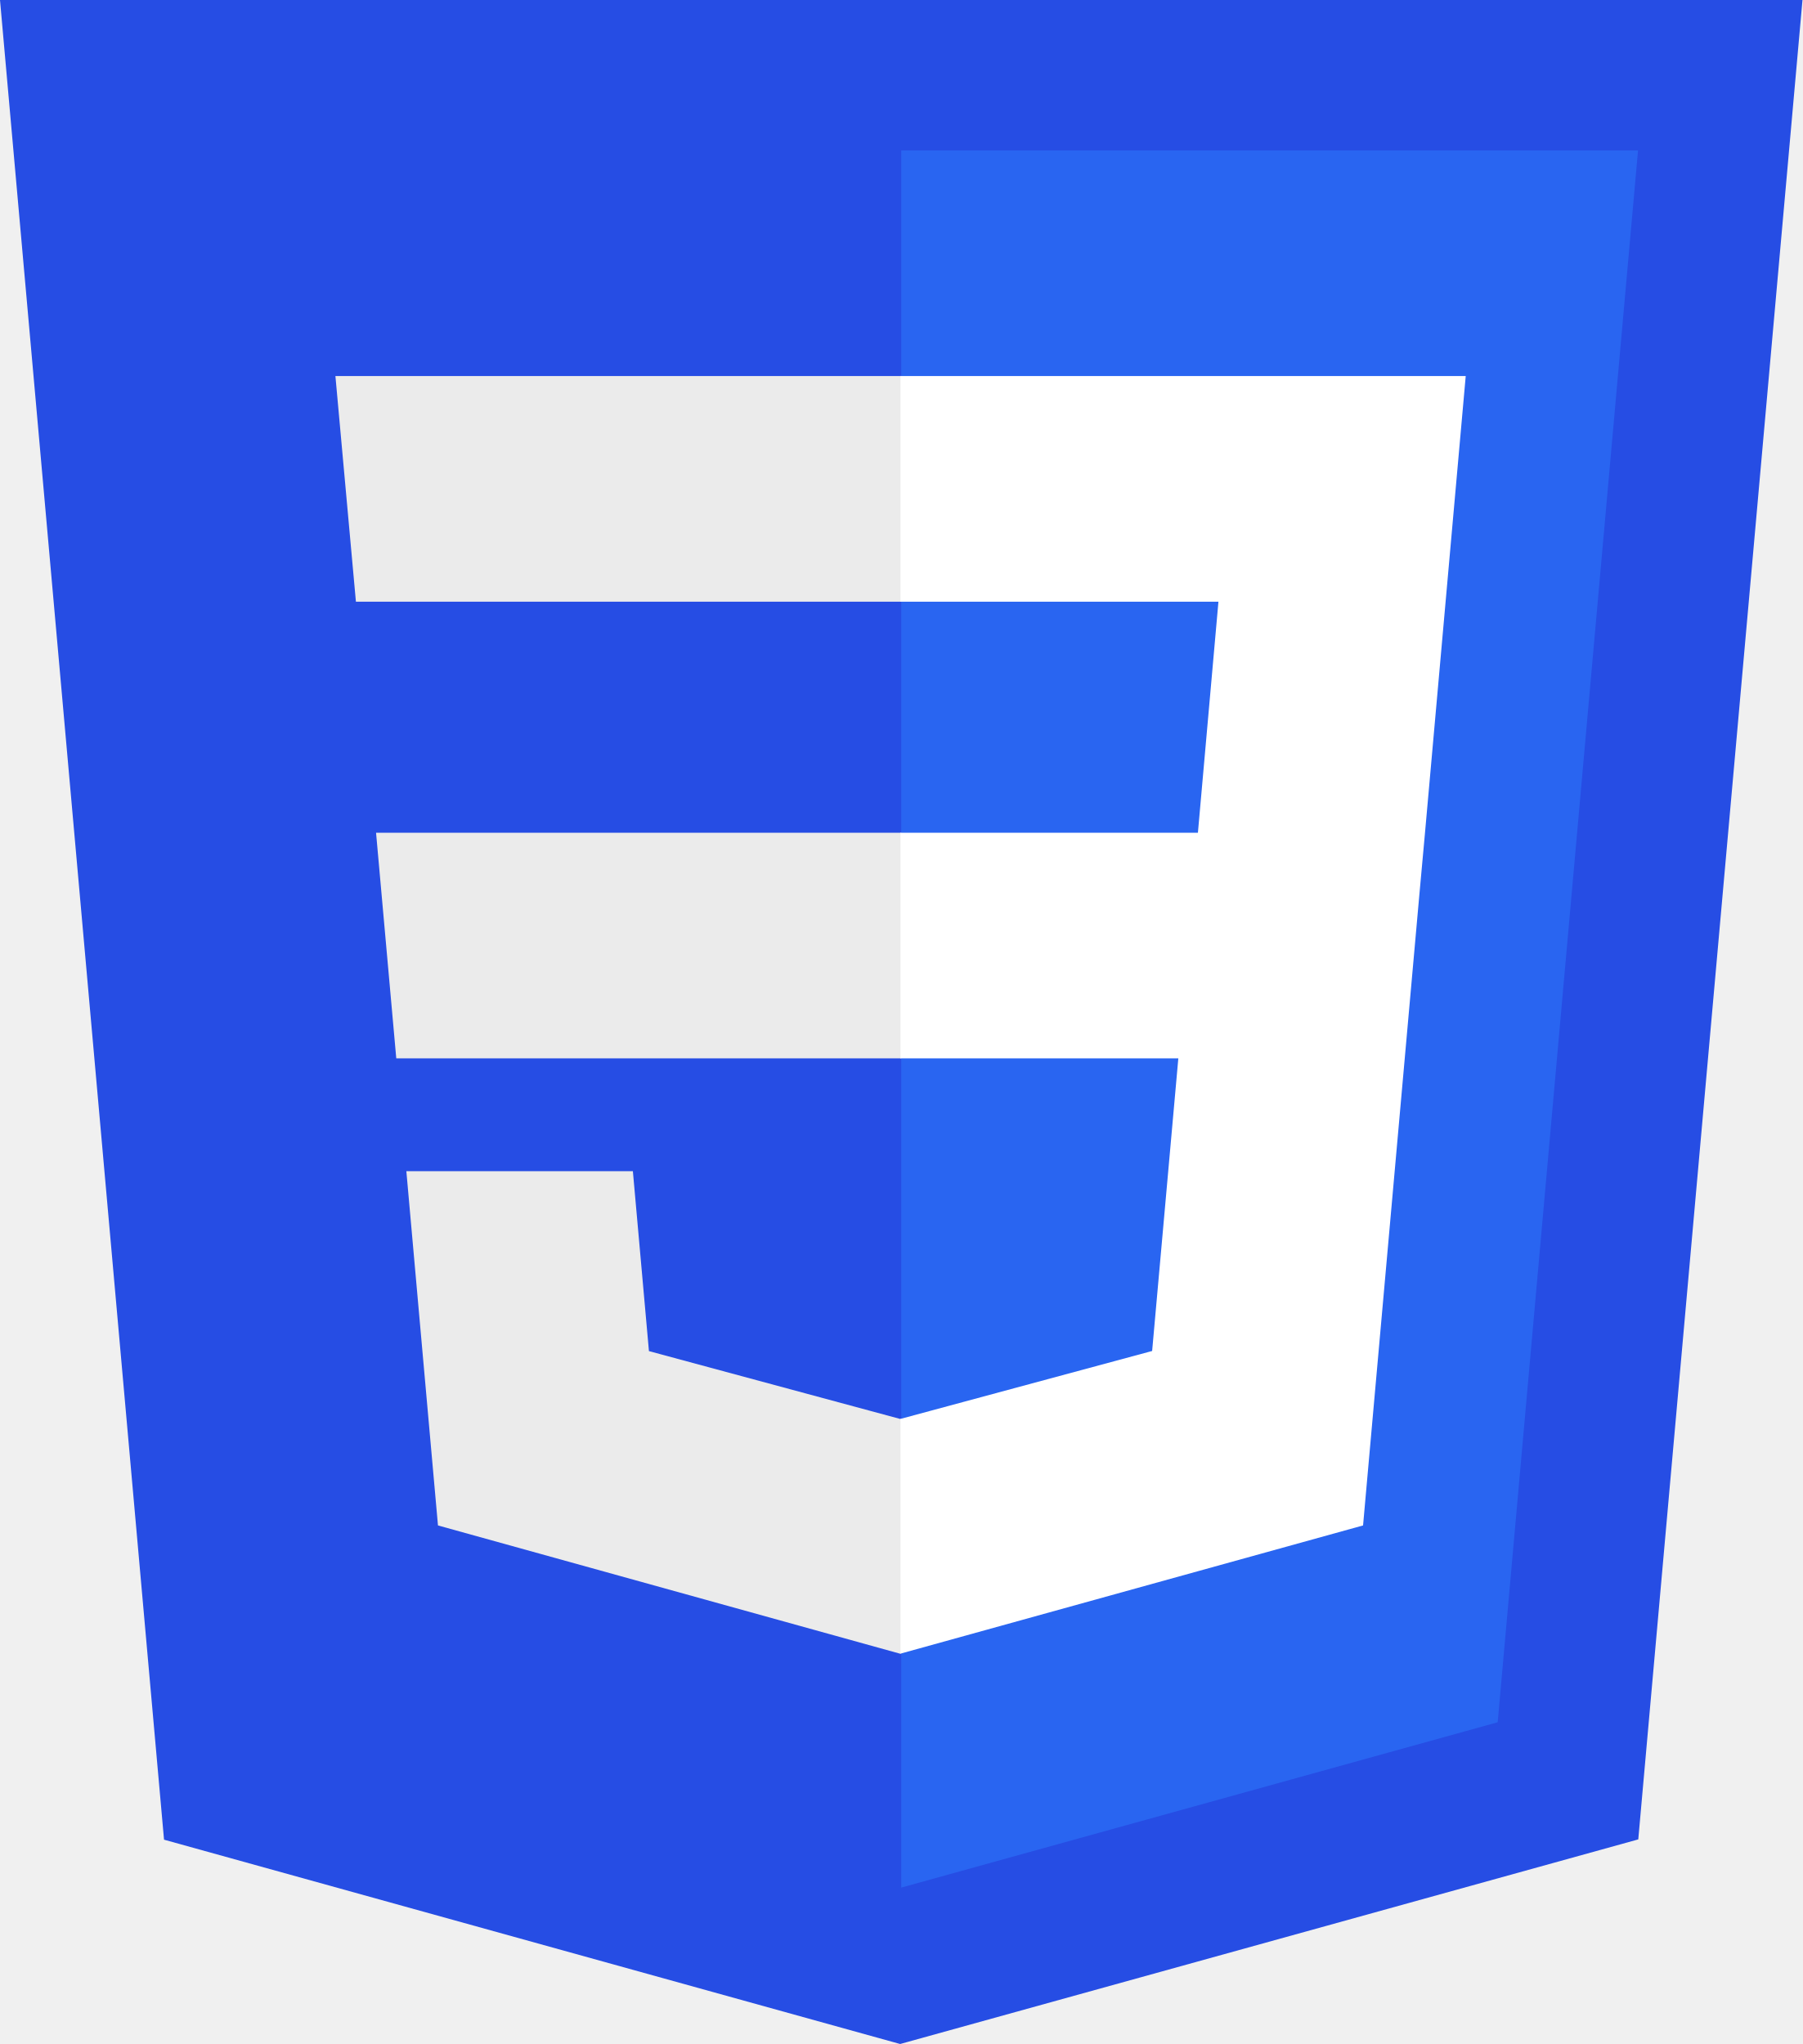
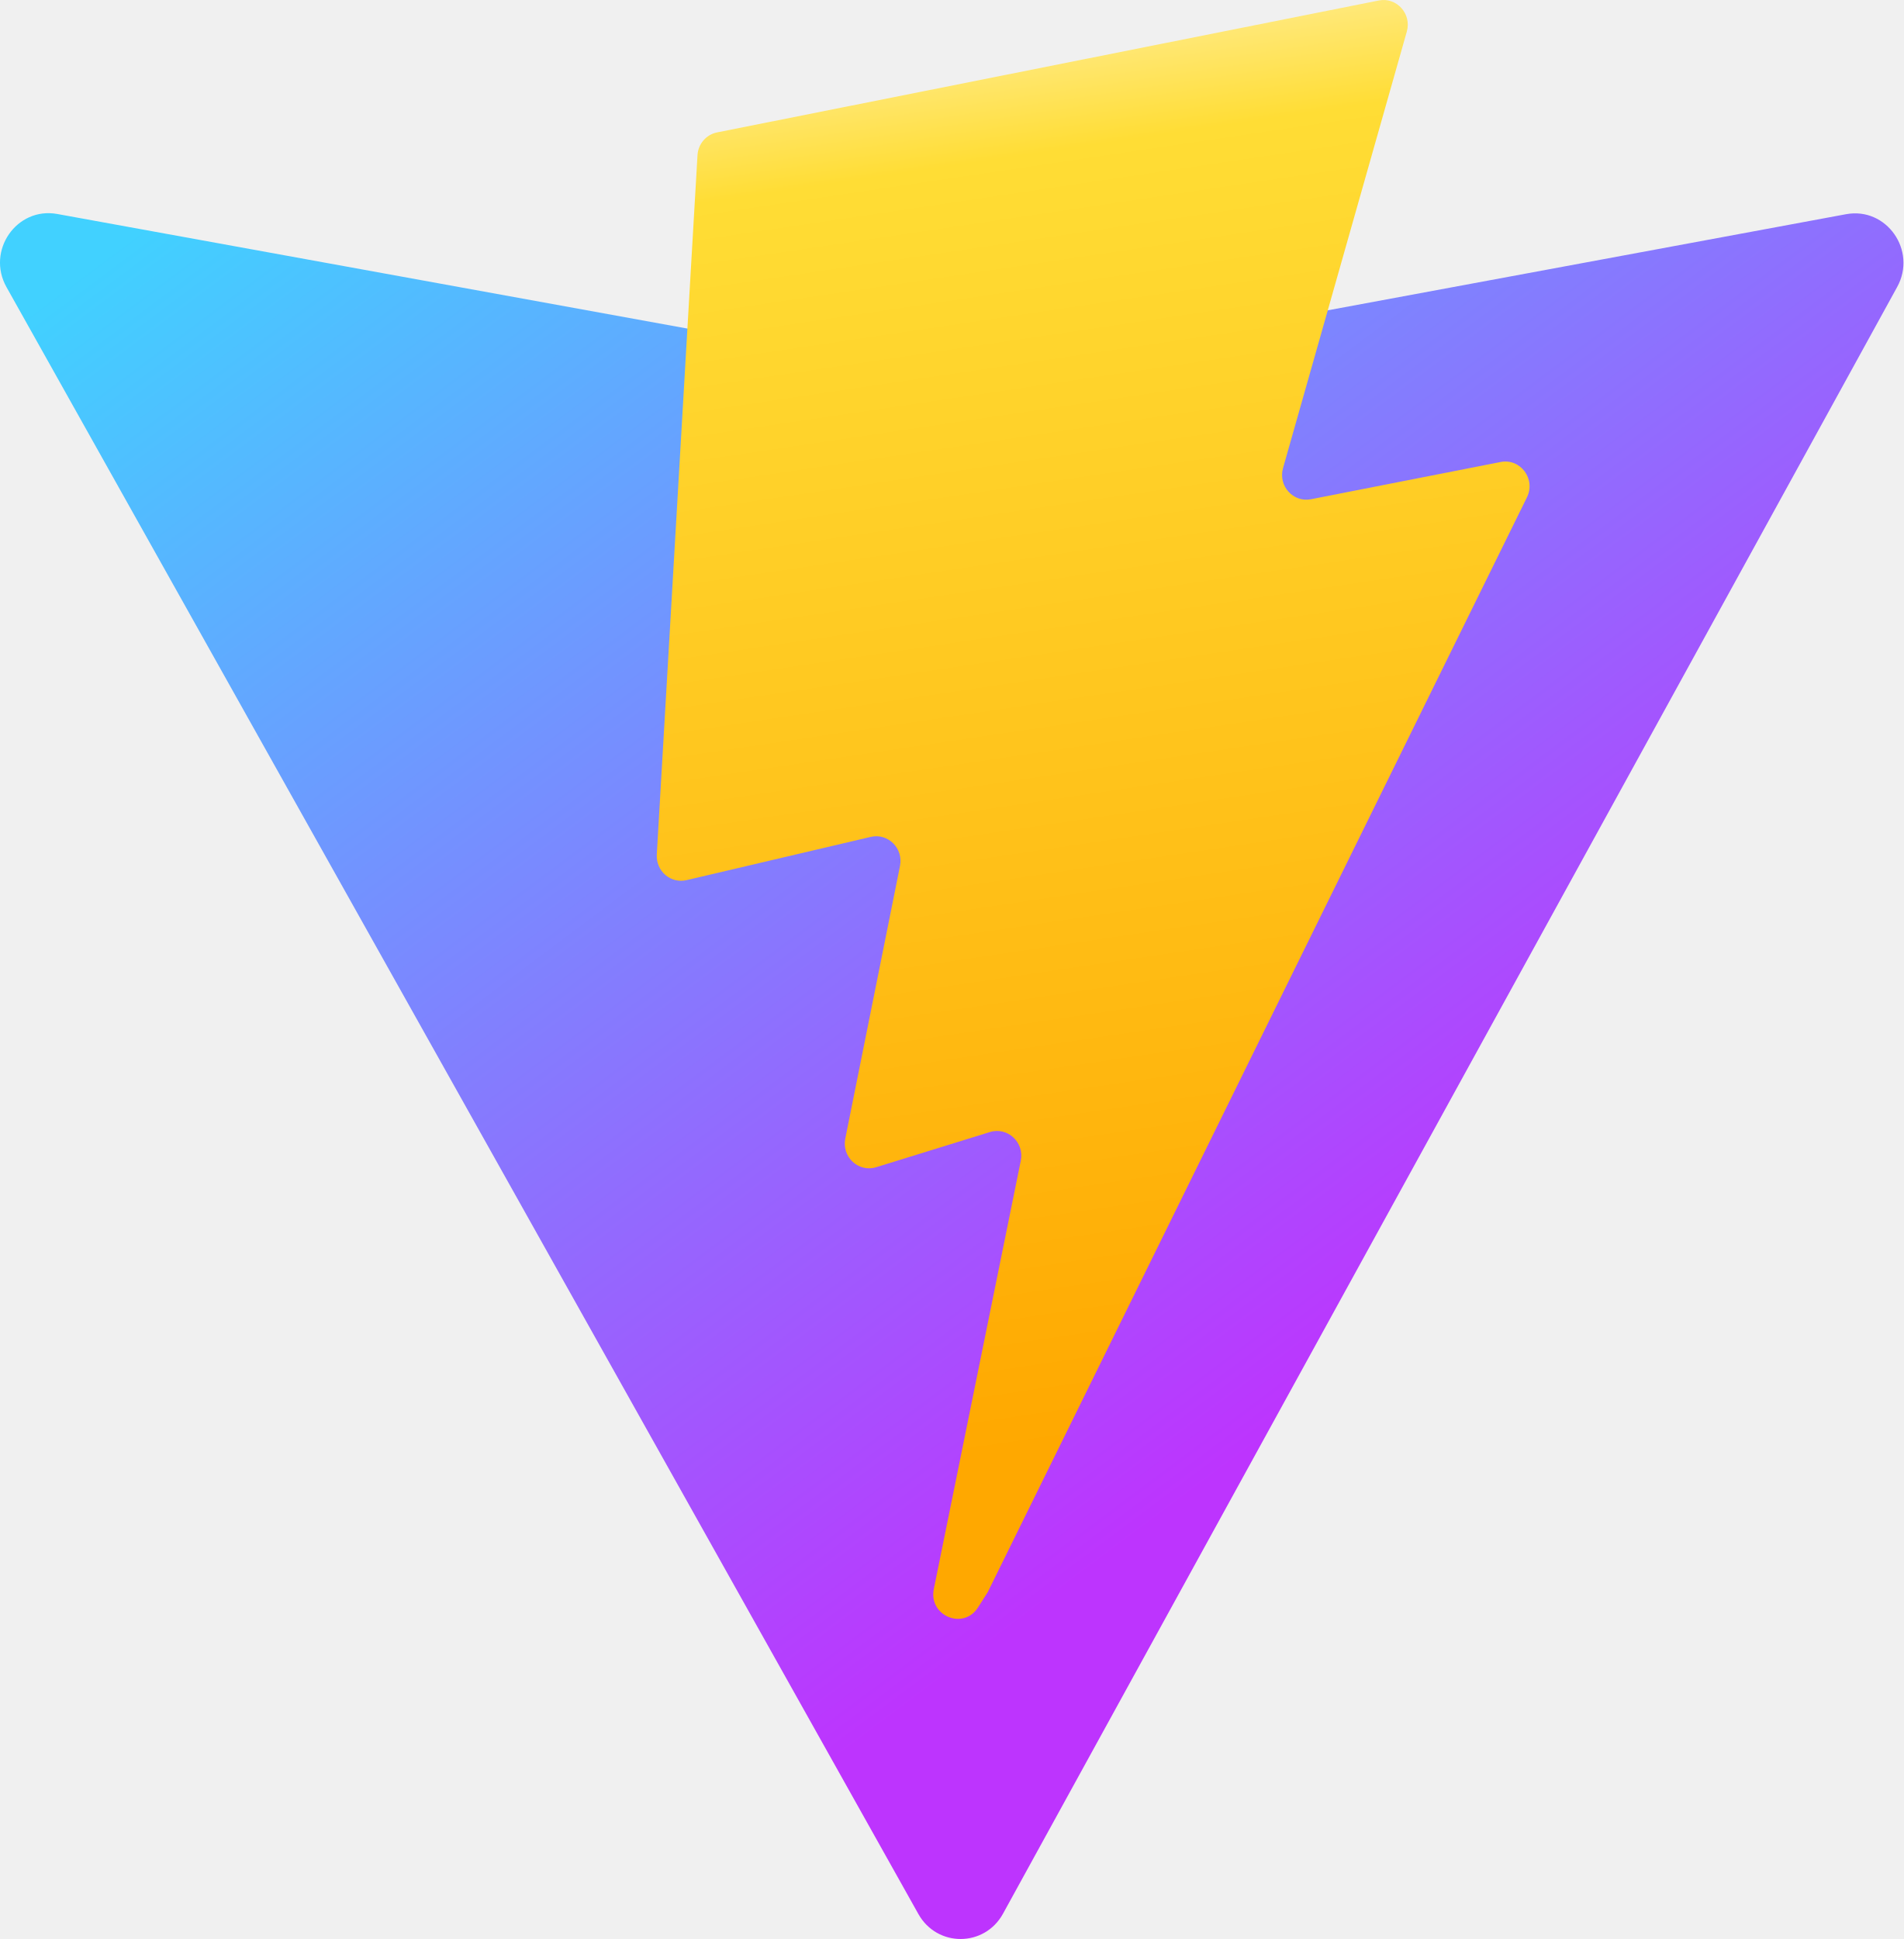
- <svg xmlns="http://www.w3.org/2000/svg" preserveAspectRatio="none" overflow="visible" style="display: block;" width="88.175" height="100" viewBox="0 0 88.175 100" fill="none">
-   <g id="Group 83">
-     <path id="polygon2989" d="M88.175 0L80.142 89.99L44.033 100L8.024 90.004L4.29153e-05 0H88.175Z" fill="#264DE4" />
-     <path id="polygon2991" d="M73.265 84.259L80.13 7.359H44.088V92.348L73.265 84.259Z" fill="#2965F1" />
-     <path id="polygon2993" d="M18.396 40.74L19.385 51.779H44.088V40.74H18.396Z" fill="#EBEBEB" />
-     <path id="polygon2995" d="M44.087 18.398H44.049H16.408L17.411 29.437H44.087V18.398Z" fill="#EBEBEB" />
-     <path id="polygon2997" d="M44.087 80.893V69.408L44.039 69.421L31.745 66.101L30.959 57.298H24.986H19.878L21.425 74.63L44.037 80.907L44.087 80.893Z" fill="#EBEBEB" />
-     <path id="polygon3005" d="M57.642 51.779L56.361 66.095L44.05 69.418V80.902L66.679 74.63L66.845 72.765L69.439 43.704L69.709 40.74L71.701 18.398H44.05V29.437H59.604L58.6 40.74H44.05V51.779H57.642Z" fill="white" />
+ <svg xmlns="http://www.w3.org/2000/svg" preserveAspectRatio="none" overflow="visible" style="display: block;" width="98.173" height="100" viewBox="0 0 98.173 100" fill="none">
+   <g id="Group 65">
+     <path id="Vector" d="M97.848 14.8L51.731 98.694C50.779 100.427 48.333 100.437 47.367 98.713L0.335 14.808C-0.718 12.93 0.861 10.655 2.954 11.036L49.12 19.43C49.414 19.484 49.716 19.483 50.01 19.429L95.211 11.047C97.296 10.661 98.883 12.918 97.848 14.8V14.8Z" fill="url(#paint0_linear_0_4)" />
+     <path id="Vector_2" d="M71.111 0.025L36.984 6.828C36.711 6.882 36.464 7.027 36.281 7.24C36.098 7.453 35.99 7.722 35.974 8.004L33.874 44.074C33.863 44.272 33.897 44.47 33.974 44.652C34.05 44.834 34.168 44.996 34.316 45.123C34.465 45.251 34.641 45.342 34.831 45.389C35.02 45.435 35.217 45.437 35.407 45.392L44.909 43.161C45.798 42.953 46.601 43.749 46.418 44.659L43.596 58.722C43.406 59.668 44.279 60.477 45.187 60.197L51.056 58.383C51.966 58.102 52.84 58.913 52.648 59.861L48.162 81.951C47.881 83.332 49.688 84.086 50.441 82.901L50.944 82.11L78.753 25.65C79.219 24.704 78.416 23.626 77.396 23.827L67.615 25.747C66.696 25.927 65.914 25.057 66.173 24.142L72.557 1.629C72.817 0.712 72.032 -0.159 71.112 0.025H71.111Z" fill="url(#paint1_linear_0_4)" />
  </g>
+   <defs>
+     <linearGradient id="paint0_linear_0_4" x1="-0.813" y1="17.804" x2="50.038" y2="85.687" gradientUnits="userSpaceOnUse">
+       <stop stop-color="#41D1FF" />
+       <stop offset="1" stop-color="#BD34FE" />
+     </linearGradient>
+     <linearGradient id="paint1_linear_0_4" x1="53.399" y1="1.872" x2="63.981" y2="73.224" gradientUnits="userSpaceOnUse">
+       <stop stop-color="#FFEA83" />
+       <stop offset="0.083" stop-color="#FFDD35" />
+       <stop offset="1" stop-color="#FFA800" />
+     </linearGradient>
+   </defs>
</svg>
